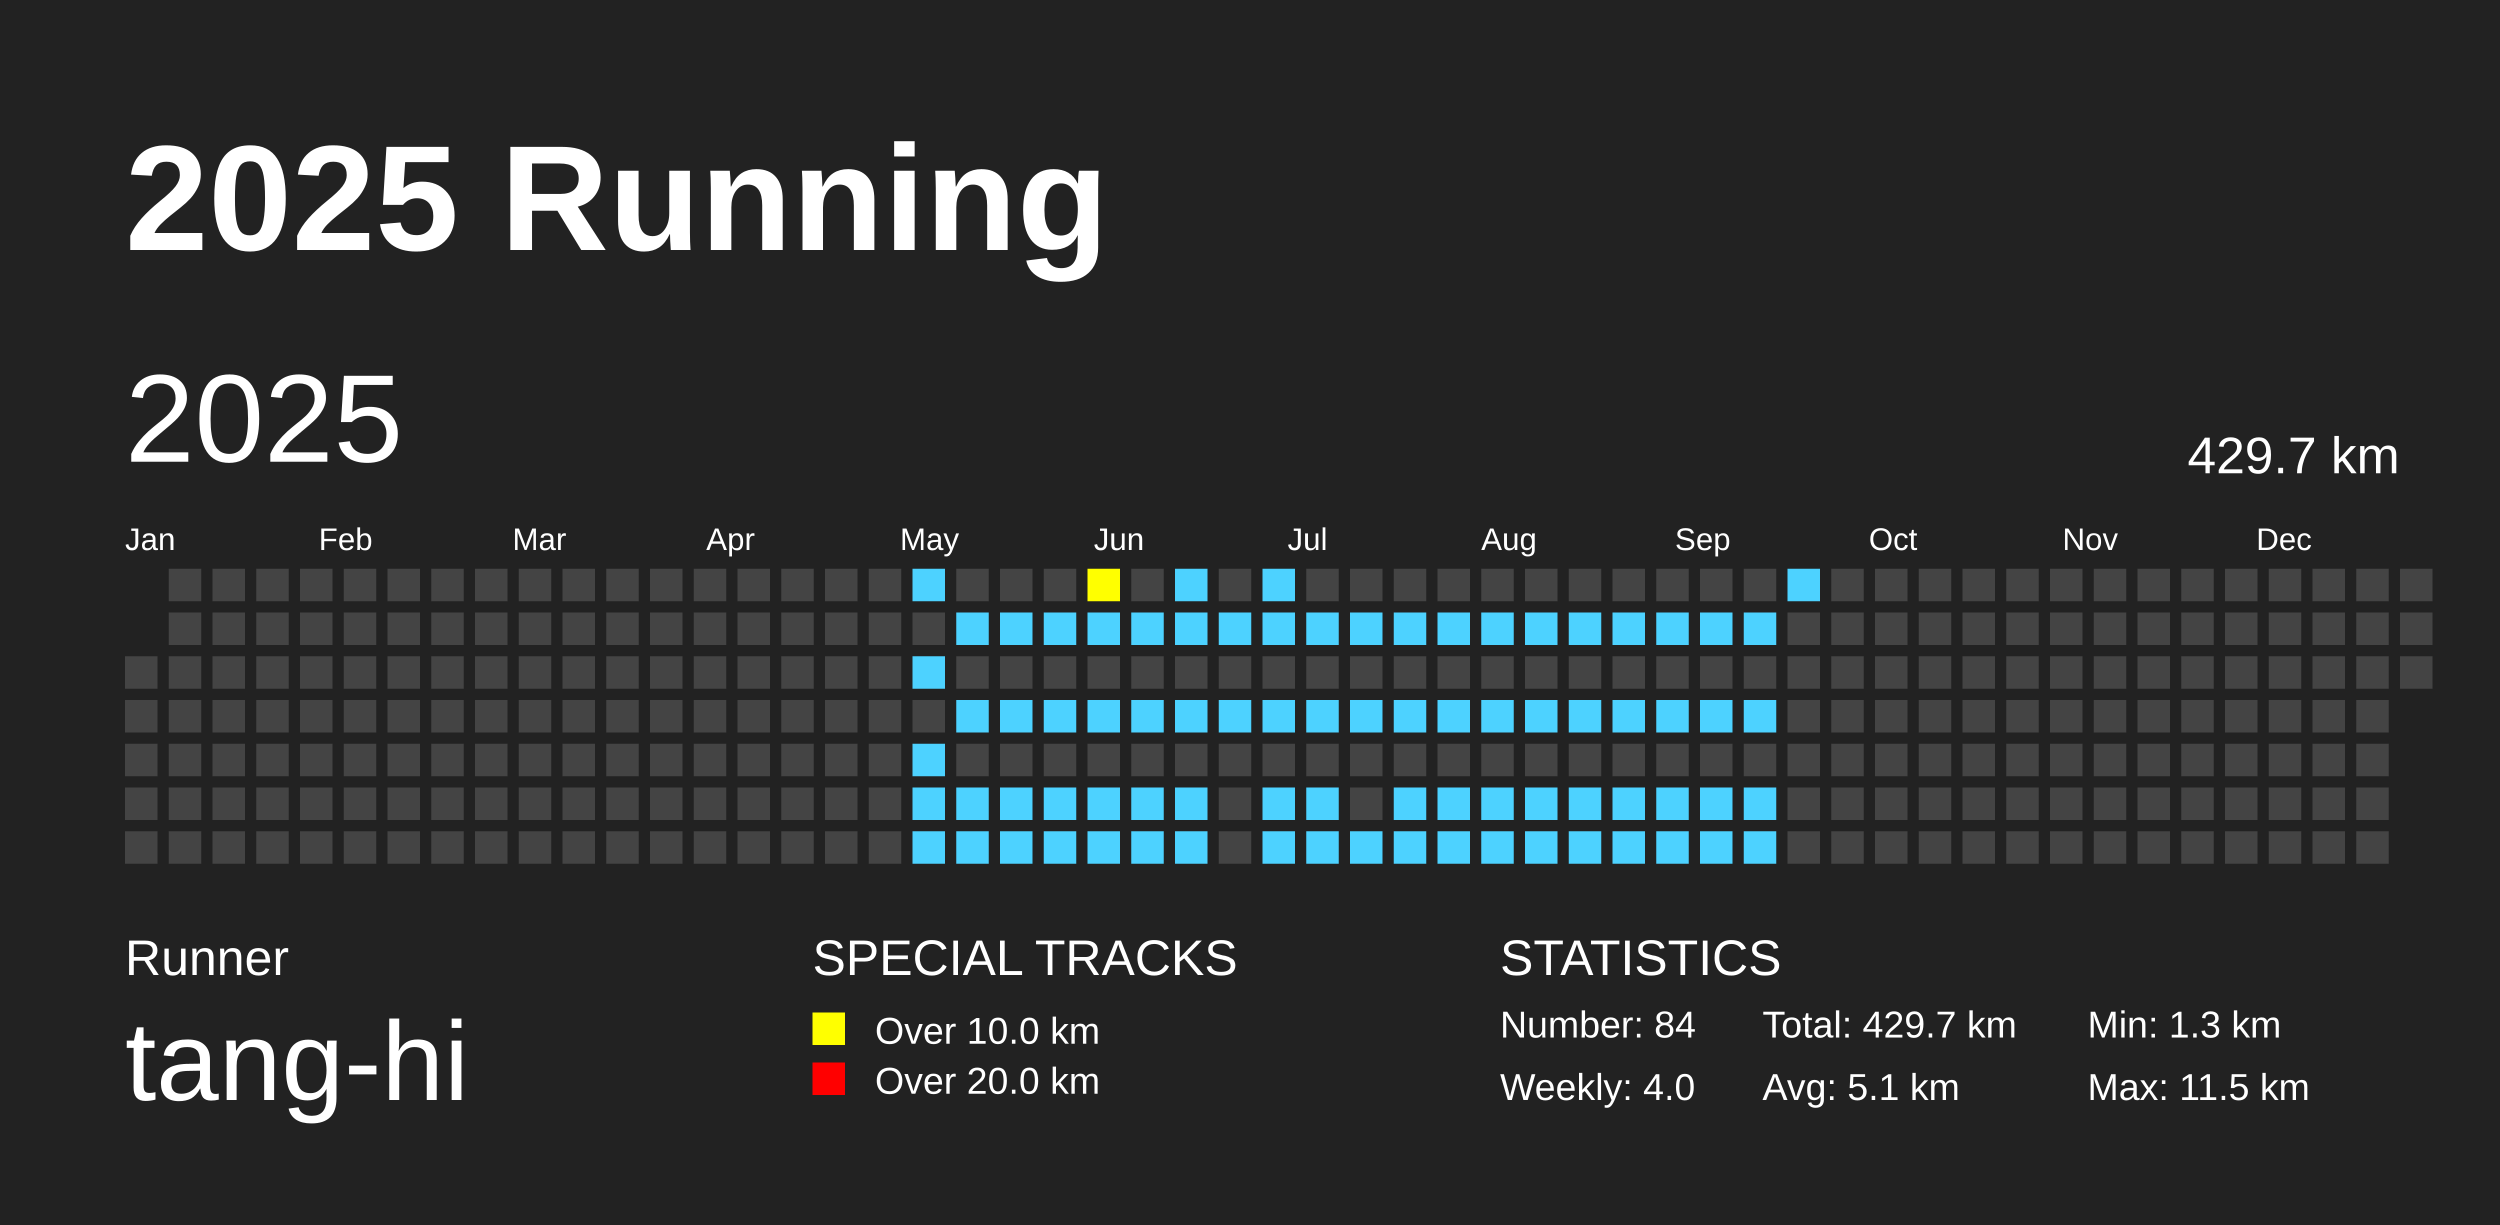
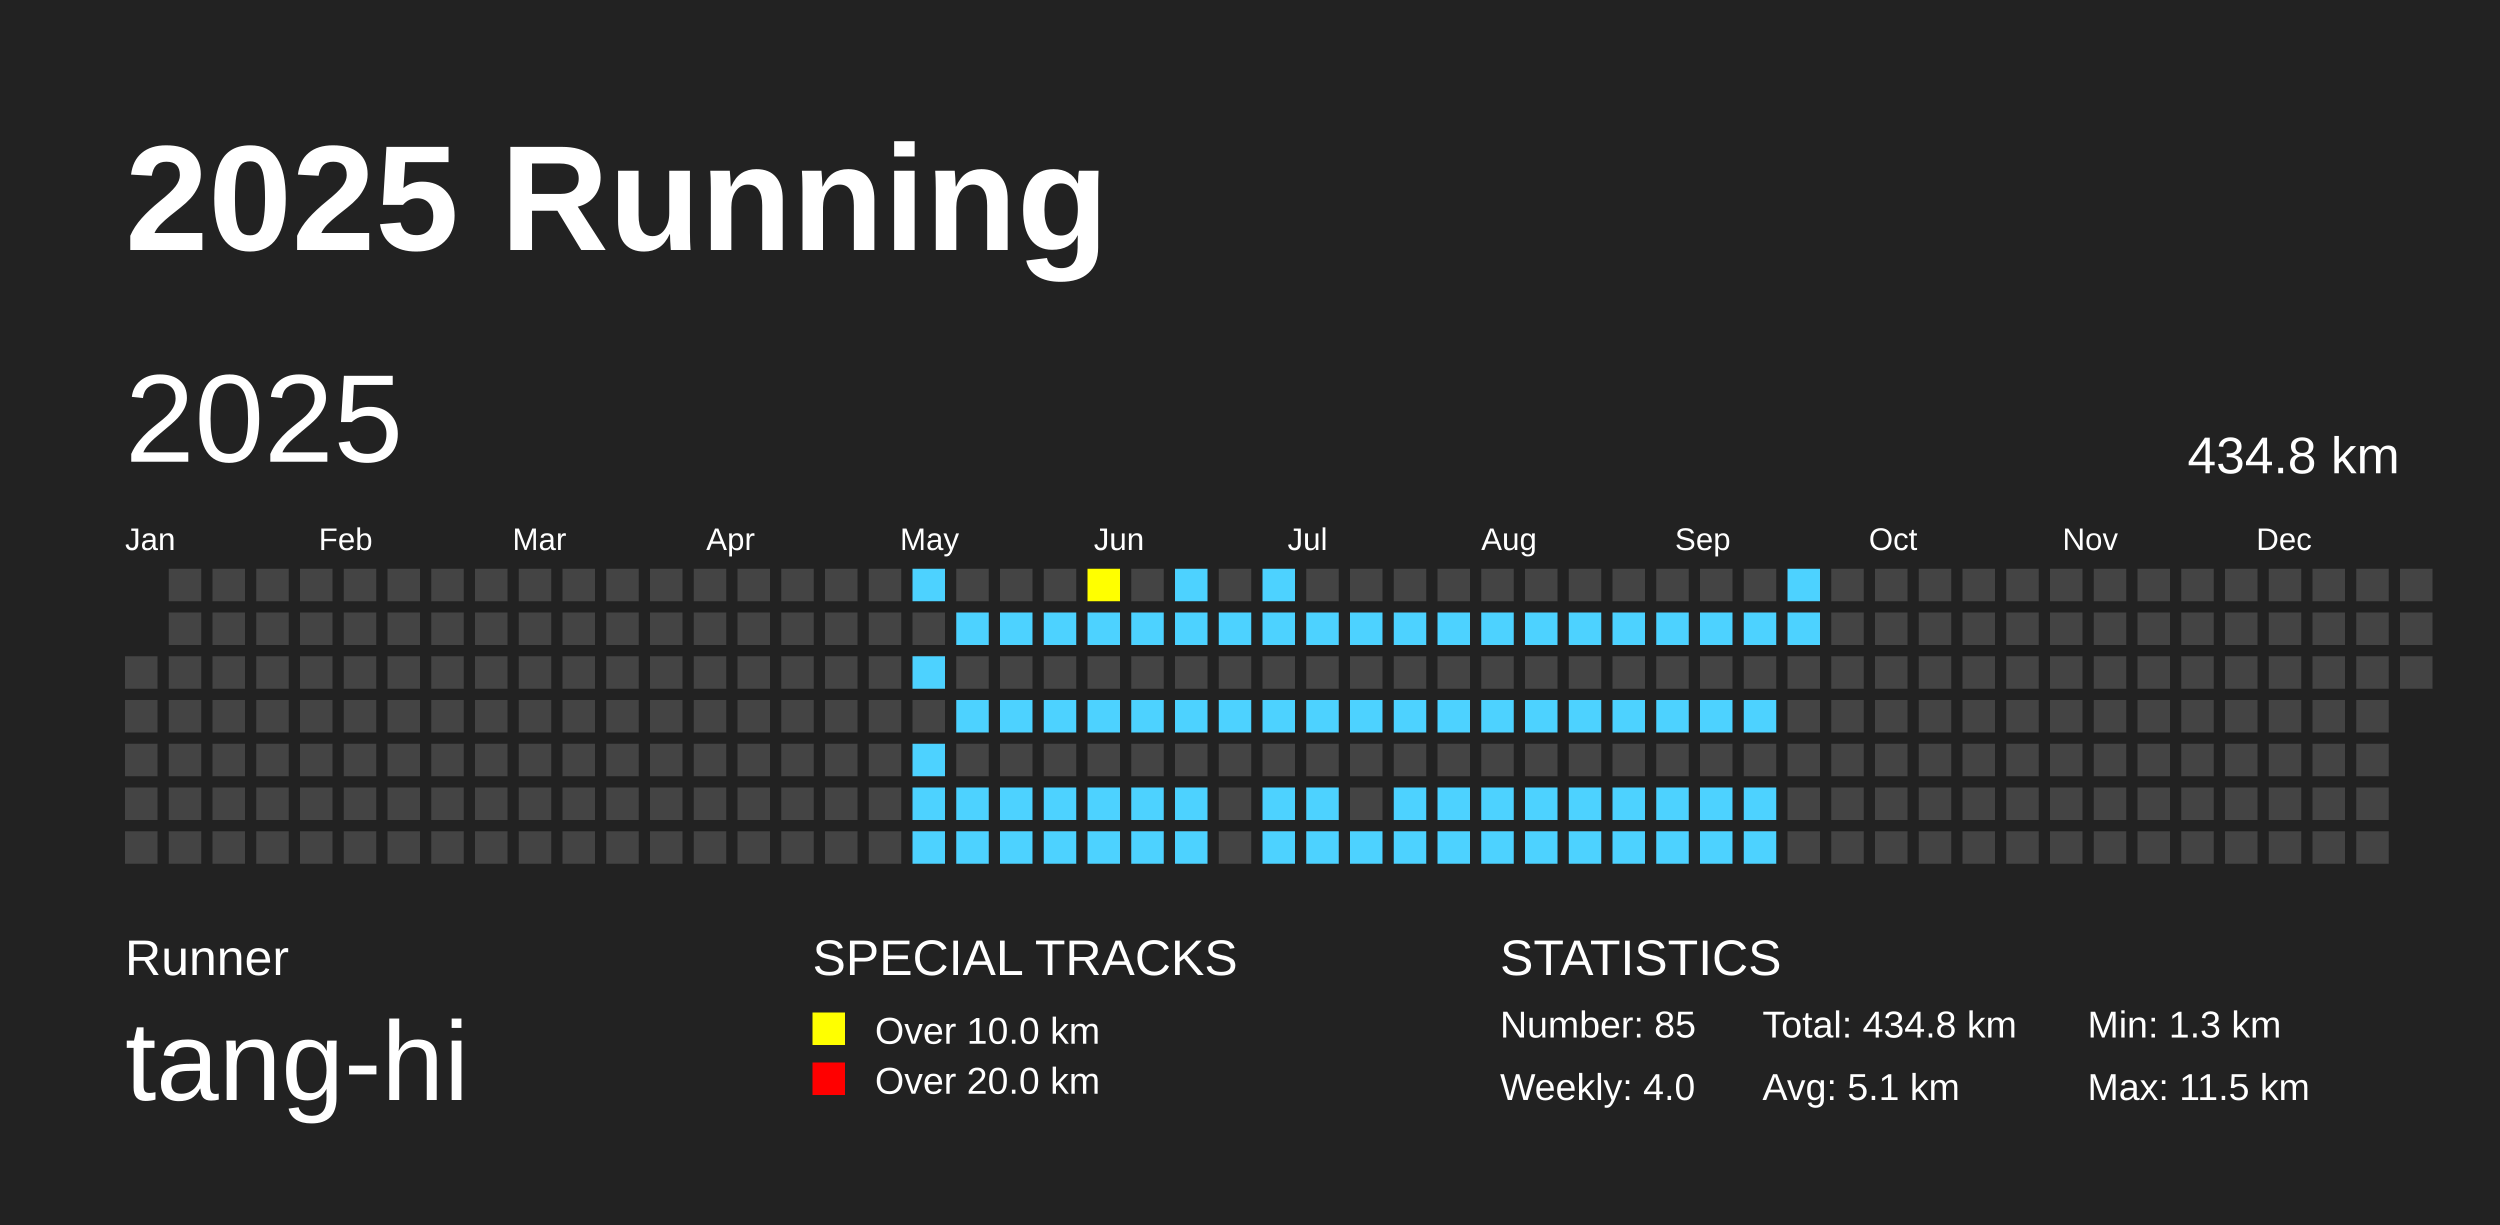
<svg xmlns="http://www.w3.org/2000/svg" baseProfile="full" height="98mm" version="1.1" viewBox="0,0,200,98" width="200mm">
  <defs />
  <rect fill="#222222" height="98" width="200" x="0" y="0" />
  <text fill="#FFFFFF" style="font-size:12px; font-family:Arial; font-weight:bold;" x="10" y="20">2025 Running</text>
  <text fill="#FFFFFF" style="font-size:4px; font-family:Arial" x="10" y="78">Runner</text>
  <text fill="#FFFFFF" style="font-size:9px; font-family:Arial" x="10" y="88">tang-hi</text>
  <text fill="#FFFFFF" style="font-size:4px; font-family:Arial" x="65" y="78">SPECIAL TRACKS</text>
  <rect fill="yellow" height="2.6" width="2.6" x="65" y="81" />
  <text fill="#FFFFFF" style="font-size:3px; font-family:Arial" x="70" y="83.5">Over 10.0 km</text>
  <rect fill="red" height="2.6" width="2.6" x="65" y="85" />
  <text fill="#FFFFFF" style="font-size:3px; font-family:Arial" x="70" y="87.5">Over 20.0 km</text>
  <text fill="#FFFFFF" style="font-size:4px; font-family:Arial" x="120" y="78">STATISTICS</text>
-   <text fill="#FFFFFF" style="font-size:3px; font-family:Arial" x="120" y="83">Number: 84</text>
+   <text fill="#FFFFFF" style="font-size:3px; font-family:Arial" x="120" y="83">Number: 85</text>
  <text fill="#FFFFFF" style="font-size:3px; font-family:Arial" x="120" y="88">Weekly: 4.0</text>
-   <text fill="#FFFFFF" style="font-size:3px; font-family:Arial" x="141" y="83">Total: 429.7 km</text>
+   <text fill="#FFFFFF" style="font-size:3px; font-family:Arial" x="141" y="83">Total: 434.8 km</text>
  <text fill="#FFFFFF" style="font-size:3px; font-family:Arial" x="141" y="88">Avg: 5.1 km</text>
  <text fill="#FFFFFF" style="font-size:3px; font-family:Arial" x="167" y="83">Min: 1.3 km</text>
  <text fill="#FFFFFF" style="font-size:3px; font-family:Arial" x="167" y="88">Max: 11.5 km</text>
  <text dominant-baseline="hanging" fill="#FFFFFF" style="font-size:10.0px; font-family:Arial;" x="10" y="30">2025</text>
-   <text dominant-baseline="hanging" fill="#FFFFFF" style="font-size:4.125px; font-family:Arial;" x="175" y="35">429.7 km</text>
+   <text dominant-baseline="hanging" fill="#FFFFFF" style="font-size:4.125px; font-family:Arial;" x="175" y="35">434.8 km</text>
  <text fill="#FFFFFF" style="font-size:2.5px; font-family:Arial" x="10.0" y="44">Jan</text>
  <text fill="#FFFFFF" style="font-size:2.5px; font-family:Arial" x="25.5" y="44">Feb</text>
  <text fill="#FFFFFF" style="font-size:2.5px; font-family:Arial" x="41.0" y="44">Mar</text>
  <text fill="#FFFFFF" style="font-size:2.5px; font-family:Arial" x="56.5" y="44">Apr</text>
  <text fill="#FFFFFF" style="font-size:2.5px; font-family:Arial" x="72.0" y="44">May</text>
  <text fill="#FFFFFF" style="font-size:2.5px; font-family:Arial" x="87.5" y="44">Jun</text>
  <text fill="#FFFFFF" style="font-size:2.5px; font-family:Arial" x="103.0" y="44">Jul</text>
  <text fill="#FFFFFF" style="font-size:2.5px; font-family:Arial" x="118.5" y="44">Aug</text>
  <text fill="#FFFFFF" style="font-size:2.5px; font-family:Arial" x="134.0" y="44">Sep</text>
  <text fill="#FFFFFF" style="font-size:2.5px; font-family:Arial" x="149.5" y="44">Oct</text>
  <text fill="#FFFFFF" style="font-size:2.5px; font-family:Arial" x="165.0" y="44">Nov</text>
  <text fill="#FFFFFF" style="font-size:2.5px; font-family:Arial" x="180.5" y="44">Dec</text>
  <rect fill="#444444" height="2.6" width="2.6" x="10.0" y="52.5" />
  <rect fill="#444444" height="2.6" width="2.6" x="10.0" y="56.0" />
  <rect fill="#444444" height="2.6" width="2.6" x="10.0" y="59.5" />
  <rect fill="#444444" height="2.6" width="2.6" x="10.0" y="63.0" />
  <rect fill="#444444" height="2.6" width="2.6" x="10.0" y="66.5" />
  <rect fill="#444444" height="2.6" width="2.6" x="13.5" y="45.5" />
  <rect fill="#444444" height="2.6" width="2.6" x="13.5" y="49.0" />
  <rect fill="#444444" height="2.6" width="2.6" x="13.5" y="52.5" />
  <rect fill="#444444" height="2.6" width="2.6" x="13.5" y="56.0" />
  <rect fill="#444444" height="2.6" width="2.6" x="13.5" y="59.5" />
  <rect fill="#444444" height="2.6" width="2.6" x="13.5" y="63.0" />
  <rect fill="#444444" height="2.6" width="2.6" x="13.5" y="66.5" />
  <rect fill="#444444" height="2.6" width="2.6" x="17.0" y="45.5" />
  <rect fill="#444444" height="2.6" width="2.6" x="17.0" y="49.0" />
  <rect fill="#444444" height="2.6" width="2.6" x="17.0" y="52.5" />
  <rect fill="#444444" height="2.6" width="2.6" x="17.0" y="56.0" />
  <rect fill="#444444" height="2.6" width="2.6" x="17.0" y="59.5" />
  <rect fill="#444444" height="2.6" width="2.6" x="17.0" y="63.0" />
  <rect fill="#444444" height="2.6" width="2.6" x="17.0" y="66.5" />
  <rect fill="#444444" height="2.6" width="2.6" x="20.5" y="45.5" />
  <rect fill="#444444" height="2.6" width="2.6" x="20.5" y="49.0" />
  <rect fill="#444444" height="2.6" width="2.6" x="20.5" y="52.5" />
  <rect fill="#444444" height="2.6" width="2.6" x="20.5" y="56.0" />
  <rect fill="#444444" height="2.6" width="2.6" x="20.5" y="59.5" />
  <rect fill="#444444" height="2.6" width="2.6" x="20.5" y="63.0" />
  <rect fill="#444444" height="2.6" width="2.6" x="20.5" y="66.5" />
  <rect fill="#444444" height="2.6" width="2.6" x="24.0" y="45.5" />
  <rect fill="#444444" height="2.6" width="2.6" x="24.0" y="49.0" />
  <rect fill="#444444" height="2.6" width="2.6" x="24.0" y="52.5" />
  <rect fill="#444444" height="2.6" width="2.6" x="24.0" y="56.0" />
  <rect fill="#444444" height="2.6" width="2.6" x="24.0" y="59.5" />
  <rect fill="#444444" height="2.6" width="2.6" x="24.0" y="63.0" />
  <rect fill="#444444" height="2.6" width="2.6" x="24.0" y="66.5" />
  <rect fill="#444444" height="2.6" width="2.6" x="27.5" y="45.5" />
  <rect fill="#444444" height="2.6" width="2.6" x="27.5" y="49.0" />
  <rect fill="#444444" height="2.6" width="2.6" x="27.5" y="52.5" />
  <rect fill="#444444" height="2.6" width="2.6" x="27.5" y="56.0" />
  <rect fill="#444444" height="2.6" width="2.6" x="27.5" y="59.5" />
  <rect fill="#444444" height="2.6" width="2.6" x="27.5" y="63.0" />
  <rect fill="#444444" height="2.6" width="2.6" x="27.5" y="66.5" />
  <rect fill="#444444" height="2.6" width="2.6" x="31.0" y="45.5" />
  <rect fill="#444444" height="2.6" width="2.6" x="31.0" y="49.0" />
  <rect fill="#444444" height="2.6" width="2.6" x="31.0" y="52.5" />
  <rect fill="#444444" height="2.6" width="2.6" x="31.0" y="56.0" />
  <rect fill="#444444" height="2.6" width="2.6" x="31.0" y="59.5" />
  <rect fill="#444444" height="2.6" width="2.6" x="31.0" y="63.0" />
  <rect fill="#444444" height="2.6" width="2.6" x="31.0" y="66.5" />
  <rect fill="#444444" height="2.6" width="2.6" x="34.5" y="45.5" />
  <rect fill="#444444" height="2.6" width="2.6" x="34.5" y="49.0" />
  <rect fill="#444444" height="2.6" width="2.6" x="34.5" y="52.5" />
  <rect fill="#444444" height="2.6" width="2.6" x="34.5" y="56.0" />
  <rect fill="#444444" height="2.6" width="2.6" x="34.5" y="59.5" />
  <rect fill="#444444" height="2.6" width="2.6" x="34.5" y="63.0" />
  <rect fill="#444444" height="2.6" width="2.6" x="34.5" y="66.5" />
  <rect fill="#444444" height="2.6" width="2.6" x="38.0" y="45.5" />
  <rect fill="#444444" height="2.6" width="2.6" x="38.0" y="49.0" />
  <rect fill="#444444" height="2.6" width="2.6" x="38.0" y="52.5" />
  <rect fill="#444444" height="2.6" width="2.6" x="38.0" y="56.0" />
  <rect fill="#444444" height="2.6" width="2.6" x="38.0" y="59.5" />
  <rect fill="#444444" height="2.6" width="2.6" x="38.0" y="63.0" />
  <rect fill="#444444" height="2.6" width="2.6" x="38.0" y="66.5" />
  <rect fill="#444444" height="2.6" width="2.6" x="41.5" y="45.5" />
  <rect fill="#444444" height="2.6" width="2.6" x="41.5" y="49.0" />
  <rect fill="#444444" height="2.6" width="2.6" x="41.5" y="52.5" />
  <rect fill="#444444" height="2.6" width="2.6" x="41.5" y="56.0" />
  <rect fill="#444444" height="2.6" width="2.6" x="41.5" y="59.5" />
  <rect fill="#444444" height="2.6" width="2.6" x="41.5" y="63.0" />
  <rect fill="#444444" height="2.6" width="2.6" x="41.5" y="66.5" />
  <rect fill="#444444" height="2.6" width="2.6" x="45.0" y="45.5" />
  <rect fill="#444444" height="2.6" width="2.6" x="45.0" y="49.0" />
  <rect fill="#444444" height="2.6" width="2.6" x="45.0" y="52.5" />
  <rect fill="#444444" height="2.6" width="2.6" x="45.0" y="56.0" />
  <rect fill="#444444" height="2.6" width="2.6" x="45.0" y="59.5" />
  <rect fill="#444444" height="2.6" width="2.6" x="45.0" y="63.0" />
  <rect fill="#444444" height="2.6" width="2.6" x="45.0" y="66.5" />
  <rect fill="#444444" height="2.6" width="2.6" x="48.5" y="45.5" />
  <rect fill="#444444" height="2.6" width="2.6" x="48.5" y="49.0" />
  <rect fill="#444444" height="2.6" width="2.6" x="48.5" y="52.5" />
  <rect fill="#444444" height="2.6" width="2.6" x="48.5" y="56.0" />
  <rect fill="#444444" height="2.6" width="2.6" x="48.5" y="59.5" />
  <rect fill="#444444" height="2.6" width="2.6" x="48.5" y="63.0" />
  <rect fill="#444444" height="2.6" width="2.6" x="48.5" y="66.5" />
  <rect fill="#444444" height="2.6" width="2.6" x="52.0" y="45.5" />
  <rect fill="#444444" height="2.6" width="2.6" x="52.0" y="49.0" />
  <rect fill="#444444" height="2.6" width="2.6" x="52.0" y="52.5" />
  <rect fill="#444444" height="2.6" width="2.6" x="52.0" y="56.0" />
  <rect fill="#444444" height="2.6" width="2.6" x="52.0" y="59.5" />
  <rect fill="#444444" height="2.6" width="2.6" x="52.0" y="63.0" />
  <rect fill="#444444" height="2.6" width="2.6" x="52.0" y="66.5" />
  <rect fill="#444444" height="2.6" width="2.6" x="55.5" y="45.5" />
  <rect fill="#444444" height="2.6" width="2.6" x="55.5" y="49.0" />
  <rect fill="#444444" height="2.6" width="2.6" x="55.5" y="52.5" />
  <rect fill="#444444" height="2.6" width="2.6" x="55.5" y="56.0" />
  <rect fill="#444444" height="2.6" width="2.6" x="55.5" y="59.5" />
  <rect fill="#444444" height="2.6" width="2.6" x="55.5" y="63.0" />
  <rect fill="#444444" height="2.6" width="2.6" x="55.5" y="66.5" />
  <rect fill="#444444" height="2.6" width="2.6" x="59.0" y="45.5" />
  <rect fill="#444444" height="2.6" width="2.6" x="59.0" y="49.0" />
  <rect fill="#444444" height="2.6" width="2.6" x="59.0" y="52.5" />
  <rect fill="#444444" height="2.6" width="2.6" x="59.0" y="56.0" />
  <rect fill="#444444" height="2.6" width="2.6" x="59.0" y="59.5" />
  <rect fill="#444444" height="2.6" width="2.6" x="59.0" y="63.0" />
  <rect fill="#444444" height="2.6" width="2.6" x="59.0" y="66.5" />
  <rect fill="#444444" height="2.6" width="2.6" x="62.5" y="45.5" />
  <rect fill="#444444" height="2.6" width="2.6" x="62.5" y="49.0" />
  <rect fill="#444444" height="2.6" width="2.6" x="62.5" y="52.5" />
  <rect fill="#444444" height="2.6" width="2.6" x="62.5" y="56.0" />
  <rect fill="#444444" height="2.6" width="2.6" x="62.5" y="59.5" />
  <rect fill="#444444" height="2.6" width="2.6" x="62.5" y="63.0" />
  <rect fill="#444444" height="2.6" width="2.6" x="62.5" y="66.5" />
  <rect fill="#444444" height="2.6" width="2.6" x="66.0" y="45.5" />
  <rect fill="#444444" height="2.6" width="2.6" x="66.0" y="49.0" />
  <rect fill="#444444" height="2.6" width="2.6" x="66.0" y="52.5" />
  <rect fill="#444444" height="2.6" width="2.6" x="66.0" y="56.0" />
  <rect fill="#444444" height="2.6" width="2.6" x="66.0" y="59.5" />
  <rect fill="#444444" height="2.6" width="2.6" x="66.0" y="63.0" />
  <rect fill="#444444" height="2.6" width="2.6" x="66.0" y="66.5" />
  <rect fill="#444444" height="2.6" width="2.6" x="69.5" y="45.5" />
  <rect fill="#444444" height="2.6" width="2.6" x="69.5" y="49.0" />
  <rect fill="#444444" height="2.6" width="2.6" x="69.5" y="52.5" />
  <rect fill="#444444" height="2.6" width="2.6" x="69.5" y="56.0" />
  <rect fill="#444444" height="2.6" width="2.6" x="69.5" y="59.5" />
  <rect fill="#444444" height="2.6" width="2.6" x="69.5" y="63.0" />
  <rect fill="#444444" height="2.6" width="2.6" x="69.5" y="66.5" />
  <rect fill="#4DD2FF" height="2.6" width="2.6" x="73.0" y="45.5" />
  <rect fill="#444444" height="2.6" width="2.6" x="73.0" y="49.0" />
  <rect fill="#4DD2FF" height="2.6" width="2.6" x="73.0" y="52.5" />
  <rect fill="#444444" height="2.6" width="2.6" x="73.0" y="56.0" />
  <rect fill="#4DD2FF" height="2.6" width="2.6" x="73.0" y="59.5" />
  <rect fill="#4DD2FF" height="2.6" width="2.6" x="73.0" y="63.0" />
  <rect fill="#4DD2FF" height="2.6" width="2.6" x="73.0" y="66.5" />
  <rect fill="#444444" height="2.6" width="2.6" x="76.5" y="45.5" />
  <rect fill="#4DD2FF" height="2.6" width="2.6" x="76.5" y="49.0" />
  <rect fill="#444444" height="2.6" width="2.6" x="76.5" y="52.5" />
  <rect fill="#4DD2FF" height="2.6" width="2.6" x="76.5" y="56.0" />
  <rect fill="#444444" height="2.6" width="2.6" x="76.5" y="59.5" />
  <rect fill="#4DD2FF" height="2.6" width="2.6" x="76.5" y="63.0" />
  <rect fill="#4DD2FF" height="2.6" width="2.6" x="76.5" y="66.5" />
  <rect fill="#444444" height="2.6" width="2.6" x="80.0" y="45.5" />
  <rect fill="#4DD2FF" height="2.6" width="2.6" x="80.0" y="49.0" />
  <rect fill="#444444" height="2.6" width="2.6" x="80.0" y="52.5" />
  <rect fill="#4DD2FF" height="2.6" width="2.6" x="80.0" y="56.0" />
  <rect fill="#444444" height="2.6" width="2.6" x="80.0" y="59.5" />
  <rect fill="#4DD2FF" height="2.6" width="2.6" x="80.0" y="63.0" />
  <rect fill="#4DD2FF" height="2.6" width="2.6" x="80.0" y="66.5" />
  <rect fill="#444444" height="2.6" width="2.6" x="83.5" y="45.5" />
  <rect fill="#4DD2FF" height="2.6" width="2.6" x="83.5" y="49.0" />
  <rect fill="#444444" height="2.6" width="2.6" x="83.5" y="52.5" />
  <rect fill="#4DD2FF" height="2.6" width="2.6" x="83.5" y="56.0" />
  <rect fill="#444444" height="2.6" width="2.6" x="83.5" y="59.5" />
  <rect fill="#4DD2FF" height="2.6" width="2.6" x="83.5" y="63.0" />
  <rect fill="#4DD2FF" height="2.6" width="2.6" x="83.5" y="66.5" />
  <rect fill="yellow" height="2.6" width="2.6" x="87.0" y="45.5" />
  <rect fill="#4DD2FF" height="2.6" width="2.6" x="87.0" y="49.0" />
  <rect fill="#444444" height="2.6" width="2.6" x="87.0" y="52.5" />
  <rect fill="#4DD2FF" height="2.6" width="2.6" x="87.0" y="56.0" />
  <rect fill="#444444" height="2.6" width="2.6" x="87.0" y="59.5" />
  <rect fill="#4DD2FF" height="2.6" width="2.6" x="87.0" y="63.0" />
  <rect fill="#4DD2FF" height="2.6" width="2.6" x="87.0" y="66.5" />
  <rect fill="#444444" height="2.6" width="2.6" x="90.5" y="45.5" />
  <rect fill="#4DD2FF" height="2.6" width="2.6" x="90.5" y="49.0" />
  <rect fill="#444444" height="2.6" width="2.6" x="90.5" y="52.5" />
  <rect fill="#4DD2FF" height="2.6" width="2.6" x="90.5" y="56.0" />
  <rect fill="#444444" height="2.6" width="2.6" x="90.5" y="59.5" />
  <rect fill="#4DD2FF" height="2.6" width="2.6" x="90.5" y="63.0" />
  <rect fill="#4DD2FF" height="2.6" width="2.6" x="90.5" y="66.5" />
  <rect fill="#4DD2FF" height="2.6" width="2.6" x="94.0" y="45.5" />
  <rect fill="#4DD2FF" height="2.6" width="2.6" x="94.0" y="49.0" />
  <rect fill="#444444" height="2.6" width="2.6" x="94.0" y="52.5" />
  <rect fill="#4DD2FF" height="2.6" width="2.6" x="94.0" y="56.0" />
  <rect fill="#444444" height="2.6" width="2.6" x="94.0" y="59.5" />
  <rect fill="#4DD2FF" height="2.6" width="2.6" x="94.0" y="63.0" />
  <rect fill="#4DD2FF" height="2.6" width="2.6" x="94.0" y="66.5" />
  <rect fill="#444444" height="2.6" width="2.6" x="97.5" y="45.5" />
  <rect fill="#4DD2FF" height="2.6" width="2.6" x="97.5" y="49.0" />
  <rect fill="#444444" height="2.6" width="2.6" x="97.5" y="52.5" />
  <rect fill="#4DD2FF" height="2.6" width="2.6" x="97.5" y="56.0" />
  <rect fill="#444444" height="2.6" width="2.6" x="97.5" y="59.5" />
  <rect fill="#444444" height="2.6" width="2.6" x="97.5" y="63.0" />
  <rect fill="#444444" height="2.6" width="2.6" x="97.5" y="66.5" />
  <rect fill="#4DD2FF" height="2.6" width="2.6" x="101.0" y="45.5" />
  <rect fill="#4DD2FF" height="2.6" width="2.6" x="101.0" y="49.0" />
  <rect fill="#444444" height="2.6" width="2.6" x="101.0" y="52.5" />
  <rect fill="#4DD2FF" height="2.6" width="2.6" x="101.0" y="56.0" />
  <rect fill="#444444" height="2.6" width="2.6" x="101.0" y="59.5" />
  <rect fill="#4DD2FF" height="2.6" width="2.6" x="101.0" y="63.0" />
  <rect fill="#4DD2FF" height="2.6" width="2.6" x="101.0" y="66.5" />
  <rect fill="#444444" height="2.6" width="2.6" x="104.5" y="45.5" />
  <rect fill="#4DD2FF" height="2.6" width="2.6" x="104.5" y="49.0" />
  <rect fill="#444444" height="2.6" width="2.6" x="104.5" y="52.5" />
  <rect fill="#4DD2FF" height="2.6" width="2.6" x="104.5" y="56.0" />
  <rect fill="#444444" height="2.6" width="2.6" x="104.5" y="59.5" />
  <rect fill="#4DD2FF" height="2.6" width="2.6" x="104.5" y="63.0" />
  <rect fill="#4DD2FF" height="2.6" width="2.6" x="104.5" y="66.5" />
  <rect fill="#444444" height="2.6" width="2.6" x="108.0" y="45.5" />
  <rect fill="#4DD2FF" height="2.6" width="2.6" x="108.0" y="49.0" />
  <rect fill="#444444" height="2.6" width="2.6" x="108.0" y="52.5" />
  <rect fill="#4DD2FF" height="2.6" width="2.6" x="108.0" y="56.0" />
  <rect fill="#444444" height="2.6" width="2.6" x="108.0" y="59.5" />
  <rect fill="#444444" height="2.6" width="2.6" x="108.0" y="63.0" />
  <rect fill="#4DD2FF" height="2.6" width="2.6" x="108.0" y="66.5" />
  <rect fill="#444444" height="2.6" width="2.6" x="111.5" y="45.5" />
  <rect fill="#4DD2FF" height="2.6" width="2.6" x="111.5" y="49.0" />
  <rect fill="#444444" height="2.6" width="2.6" x="111.5" y="52.5" />
  <rect fill="#4DD2FF" height="2.6" width="2.6" x="111.5" y="56.0" />
  <rect fill="#444444" height="2.6" width="2.6" x="111.5" y="59.5" />
  <rect fill="#4DD2FF" height="2.6" width="2.6" x="111.5" y="63.0" />
  <rect fill="#4DD2FF" height="2.6" width="2.6" x="111.5" y="66.5" />
  <rect fill="#444444" height="2.6" width="2.6" x="115.0" y="45.5" />
  <rect fill="#4DD2FF" height="2.6" width="2.6" x="115.0" y="49.0" />
  <rect fill="#444444" height="2.6" width="2.6" x="115.0" y="52.5" />
  <rect fill="#4DD2FF" height="2.6" width="2.6" x="115.0" y="56.0" />
  <rect fill="#444444" height="2.6" width="2.6" x="115.0" y="59.5" />
  <rect fill="#4DD2FF" height="2.6" width="2.6" x="115.0" y="63.0" />
  <rect fill="#4DD2FF" height="2.6" width="2.6" x="115.0" y="66.5" />
  <rect fill="#444444" height="2.6" width="2.6" x="118.5" y="45.5" />
  <rect fill="#4DD2FF" height="2.6" width="2.6" x="118.5" y="49.0" />
  <rect fill="#444444" height="2.6" width="2.6" x="118.5" y="52.5" />
  <rect fill="#4DD2FF" height="2.6" width="2.6" x="118.5" y="56.0" />
  <rect fill="#444444" height="2.6" width="2.6" x="118.5" y="59.5" />
  <rect fill="#4DD2FF" height="2.6" width="2.6" x="118.5" y="63.0" />
  <rect fill="#4DD2FF" height="2.6" width="2.6" x="118.5" y="66.5" />
  <rect fill="#444444" height="2.6" width="2.6" x="122.0" y="45.5" />
  <rect fill="#4DD2FF" height="2.6" width="2.6" x="122.0" y="49.0" />
  <rect fill="#444444" height="2.6" width="2.6" x="122.0" y="52.5" />
  <rect fill="#4DD2FF" height="2.6" width="2.6" x="122.0" y="56.0" />
  <rect fill="#444444" height="2.6" width="2.6" x="122.0" y="59.5" />
  <rect fill="#4DD2FF" height="2.6" width="2.6" x="122.0" y="63.0" />
  <rect fill="#4DD2FF" height="2.6" width="2.6" x="122.0" y="66.5" />
  <rect fill="#444444" height="2.6" width="2.6" x="125.5" y="45.5" />
  <rect fill="#4DD2FF" height="2.6" width="2.6" x="125.5" y="49.0" />
  <rect fill="#444444" height="2.6" width="2.6" x="125.5" y="52.5" />
  <rect fill="#4DD2FF" height="2.6" width="2.6" x="125.5" y="56.0" />
  <rect fill="#444444" height="2.6" width="2.6" x="125.5" y="59.5" />
  <rect fill="#4DD2FF" height="2.6" width="2.6" x="125.5" y="63.0" />
  <rect fill="#4DD2FF" height="2.6" width="2.6" x="125.5" y="66.5" />
  <rect fill="#444444" height="2.6" width="2.6" x="129.0" y="45.5" />
  <rect fill="#4DD2FF" height="2.6" width="2.6" x="129.0" y="49.0" />
  <rect fill="#444444" height="2.6" width="2.6" x="129.0" y="52.5" />
  <rect fill="#4DD2FF" height="2.6" width="2.6" x="129.0" y="56.0" />
  <rect fill="#444444" height="2.6" width="2.6" x="129.0" y="59.5" />
  <rect fill="#4DD2FF" height="2.6" width="2.6" x="129.0" y="63.0" />
  <rect fill="#4DD2FF" height="2.6" width="2.6" x="129.0" y="66.5" />
  <rect fill="#444444" height="2.6" width="2.6" x="132.5" y="45.5" />
  <rect fill="#4DD2FF" height="2.6" width="2.6" x="132.5" y="49.0" />
  <rect fill="#444444" height="2.6" width="2.6" x="132.5" y="52.5" />
  <rect fill="#4DD2FF" height="2.6" width="2.6" x="132.5" y="56.0" />
  <rect fill="#444444" height="2.6" width="2.6" x="132.5" y="59.5" />
  <rect fill="#4DD2FF" height="2.6" width="2.6" x="132.5" y="63.0" />
  <rect fill="#4DD2FF" height="2.6" width="2.6" x="132.5" y="66.5" />
  <rect fill="#444444" height="2.6" width="2.6" x="136.0" y="45.5" />
  <rect fill="#4DD2FF" height="2.6" width="2.6" x="136.0" y="49.0" />
  <rect fill="#444444" height="2.6" width="2.6" x="136.0" y="52.5" />
  <rect fill="#4DD2FF" height="2.6" width="2.6" x="136.0" y="56.0" />
  <rect fill="#444444" height="2.6" width="2.6" x="136.0" y="59.5" />
  <rect fill="#4DD2FF" height="2.6" width="2.6" x="136.0" y="63.0" />
  <rect fill="#4DD2FF" height="2.6" width="2.6" x="136.0" y="66.5" />
  <rect fill="#444444" height="2.6" width="2.6" x="139.5" y="45.5" />
  <rect fill="#4DD2FF" height="2.6" width="2.6" x="139.5" y="49.0" />
  <rect fill="#444444" height="2.6" width="2.6" x="139.5" y="52.5" />
  <rect fill="#4DD2FF" height="2.6" width="2.6" x="139.5" y="56.0" />
  <rect fill="#444444" height="2.6" width="2.6" x="139.5" y="59.5" />
  <rect fill="#4DD2FF" height="2.6" width="2.6" x="139.5" y="63.0" />
  <rect fill="#4DD2FF" height="2.6" width="2.6" x="139.5" y="66.5" />
  <rect fill="#4DD2FF" height="2.6" width="2.6" x="143.0" y="45.5" />
-   <rect fill="#444444" height="2.6" width="2.6" x="143.0" y="49.0" />
+   <rect fill="#4DD2FF" height="2.6" width="2.6" x="143.0" y="49.0" />
  <rect fill="#444444" height="2.6" width="2.6" x="143.0" y="52.5" />
  <rect fill="#444444" height="2.6" width="2.6" x="143.0" y="56.0" />
  <rect fill="#444444" height="2.6" width="2.6" x="143.0" y="59.5" />
  <rect fill="#444444" height="2.6" width="2.6" x="143.0" y="63.0" />
  <rect fill="#444444" height="2.6" width="2.6" x="143.0" y="66.5" />
  <rect fill="#444444" height="2.6" width="2.6" x="146.5" y="45.5" />
  <rect fill="#444444" height="2.6" width="2.6" x="146.5" y="49.0" />
  <rect fill="#444444" height="2.6" width="2.6" x="146.5" y="52.5" />
  <rect fill="#444444" height="2.6" width="2.6" x="146.5" y="56.0" />
  <rect fill="#444444" height="2.6" width="2.6" x="146.5" y="59.5" />
  <rect fill="#444444" height="2.6" width="2.6" x="146.5" y="63.0" />
  <rect fill="#444444" height="2.6" width="2.6" x="146.5" y="66.5" />
  <rect fill="#444444" height="2.6" width="2.6" x="150.0" y="45.5" />
  <rect fill="#444444" height="2.6" width="2.6" x="150.0" y="49.0" />
  <rect fill="#444444" height="2.6" width="2.6" x="150.0" y="52.5" />
  <rect fill="#444444" height="2.6" width="2.6" x="150.0" y="56.0" />
  <rect fill="#444444" height="2.6" width="2.6" x="150.0" y="59.5" />
  <rect fill="#444444" height="2.6" width="2.6" x="150.0" y="63.0" />
  <rect fill="#444444" height="2.6" width="2.6" x="150.0" y="66.5" />
  <rect fill="#444444" height="2.6" width="2.6" x="153.5" y="45.5" />
  <rect fill="#444444" height="2.6" width="2.6" x="153.5" y="49.0" />
  <rect fill="#444444" height="2.6" width="2.6" x="153.5" y="52.5" />
  <rect fill="#444444" height="2.6" width="2.6" x="153.5" y="56.0" />
  <rect fill="#444444" height="2.6" width="2.6" x="153.5" y="59.5" />
  <rect fill="#444444" height="2.6" width="2.6" x="153.5" y="63.0" />
  <rect fill="#444444" height="2.6" width="2.6" x="153.5" y="66.5" />
  <rect fill="#444444" height="2.6" width="2.6" x="157.0" y="45.5" />
  <rect fill="#444444" height="2.6" width="2.6" x="157.0" y="49.0" />
  <rect fill="#444444" height="2.6" width="2.6" x="157.0" y="52.5" />
  <rect fill="#444444" height="2.6" width="2.6" x="157.0" y="56.0" />
  <rect fill="#444444" height="2.6" width="2.6" x="157.0" y="59.5" />
  <rect fill="#444444" height="2.6" width="2.6" x="157.0" y="63.0" />
  <rect fill="#444444" height="2.6" width="2.6" x="157.0" y="66.5" />
  <rect fill="#444444" height="2.6" width="2.6" x="160.5" y="45.5" />
  <rect fill="#444444" height="2.6" width="2.6" x="160.5" y="49.0" />
  <rect fill="#444444" height="2.6" width="2.6" x="160.5" y="52.5" />
  <rect fill="#444444" height="2.6" width="2.6" x="160.5" y="56.0" />
  <rect fill="#444444" height="2.6" width="2.6" x="160.5" y="59.5" />
  <rect fill="#444444" height="2.6" width="2.6" x="160.5" y="63.0" />
  <rect fill="#444444" height="2.6" width="2.6" x="160.5" y="66.5" />
  <rect fill="#444444" height="2.6" width="2.6" x="164.0" y="45.5" />
  <rect fill="#444444" height="2.6" width="2.6" x="164.0" y="49.0" />
  <rect fill="#444444" height="2.6" width="2.6" x="164.0" y="52.5" />
  <rect fill="#444444" height="2.6" width="2.6" x="164.0" y="56.0" />
  <rect fill="#444444" height="2.6" width="2.6" x="164.0" y="59.5" />
  <rect fill="#444444" height="2.6" width="2.6" x="164.0" y="63.0" />
  <rect fill="#444444" height="2.6" width="2.6" x="164.0" y="66.5" />
  <rect fill="#444444" height="2.6" width="2.6" x="167.5" y="45.5" />
  <rect fill="#444444" height="2.6" width="2.6" x="167.5" y="49.0" />
  <rect fill="#444444" height="2.6" width="2.6" x="167.5" y="52.5" />
  <rect fill="#444444" height="2.6" width="2.6" x="167.5" y="56.0" />
  <rect fill="#444444" height="2.6" width="2.6" x="167.5" y="59.5" />
  <rect fill="#444444" height="2.6" width="2.6" x="167.5" y="63.0" />
  <rect fill="#444444" height="2.6" width="2.6" x="167.5" y="66.5" />
  <rect fill="#444444" height="2.6" width="2.6" x="171.0" y="45.5" />
  <rect fill="#444444" height="2.6" width="2.6" x="171.0" y="49.0" />
  <rect fill="#444444" height="2.6" width="2.6" x="171.0" y="52.5" />
  <rect fill="#444444" height="2.6" width="2.6" x="171.0" y="56.0" />
  <rect fill="#444444" height="2.6" width="2.6" x="171.0" y="59.5" />
  <rect fill="#444444" height="2.6" width="2.6" x="171.0" y="63.0" />
  <rect fill="#444444" height="2.6" width="2.6" x="171.0" y="66.5" />
  <rect fill="#444444" height="2.6" width="2.6" x="174.5" y="45.5" />
  <rect fill="#444444" height="2.6" width="2.6" x="174.5" y="49.0" />
  <rect fill="#444444" height="2.6" width="2.6" x="174.5" y="52.5" />
  <rect fill="#444444" height="2.6" width="2.6" x="174.5" y="56.0" />
  <rect fill="#444444" height="2.6" width="2.6" x="174.5" y="59.5" />
  <rect fill="#444444" height="2.6" width="2.6" x="174.5" y="63.0" />
  <rect fill="#444444" height="2.6" width="2.6" x="174.5" y="66.5" />
  <rect fill="#444444" height="2.6" width="2.6" x="178.0" y="45.5" />
  <rect fill="#444444" height="2.6" width="2.6" x="178.0" y="49.0" />
  <rect fill="#444444" height="2.6" width="2.6" x="178.0" y="52.5" />
  <rect fill="#444444" height="2.6" width="2.6" x="178.0" y="56.0" />
  <rect fill="#444444" height="2.6" width="2.6" x="178.0" y="59.5" />
  <rect fill="#444444" height="2.6" width="2.6" x="178.0" y="63.0" />
  <rect fill="#444444" height="2.6" width="2.6" x="178.0" y="66.5" />
  <rect fill="#444444" height="2.6" width="2.6" x="181.5" y="45.5" />
  <rect fill="#444444" height="2.6" width="2.6" x="181.5" y="49.0" />
  <rect fill="#444444" height="2.6" width="2.6" x="181.5" y="52.5" />
  <rect fill="#444444" height="2.6" width="2.6" x="181.5" y="56.0" />
  <rect fill="#444444" height="2.6" width="2.6" x="181.5" y="59.5" />
  <rect fill="#444444" height="2.6" width="2.6" x="181.5" y="63.0" />
  <rect fill="#444444" height="2.6" width="2.6" x="181.5" y="66.5" />
  <rect fill="#444444" height="2.6" width="2.6" x="185.0" y="45.5" />
  <rect fill="#444444" height="2.6" width="2.6" x="185.0" y="49.0" />
  <rect fill="#444444" height="2.6" width="2.6" x="185.0" y="52.5" />
  <rect fill="#444444" height="2.6" width="2.6" x="185.0" y="56.0" />
  <rect fill="#444444" height="2.6" width="2.6" x="185.0" y="59.5" />
  <rect fill="#444444" height="2.6" width="2.6" x="185.0" y="63.0" />
  <rect fill="#444444" height="2.6" width="2.6" x="185.0" y="66.5" />
  <rect fill="#444444" height="2.6" width="2.6" x="188.5" y="45.5" />
  <rect fill="#444444" height="2.6" width="2.6" x="188.5" y="49.0" />
  <rect fill="#444444" height="2.6" width="2.6" x="188.5" y="52.5" />
  <rect fill="#444444" height="2.6" width="2.6" x="188.5" y="56.0" />
  <rect fill="#444444" height="2.6" width="2.6" x="188.5" y="59.5" />
  <rect fill="#444444" height="2.6" width="2.6" x="188.5" y="63.0" />
  <rect fill="#444444" height="2.6" width="2.6" x="188.5" y="66.5" />
  <rect fill="#444444" height="2.6" width="2.6" x="192.0" y="45.5" />
  <rect fill="#444444" height="2.6" width="2.6" x="192.0" y="49.0" />
  <rect fill="#444444" height="2.6" width="2.6" x="192.0" y="52.5" />
</svg>
